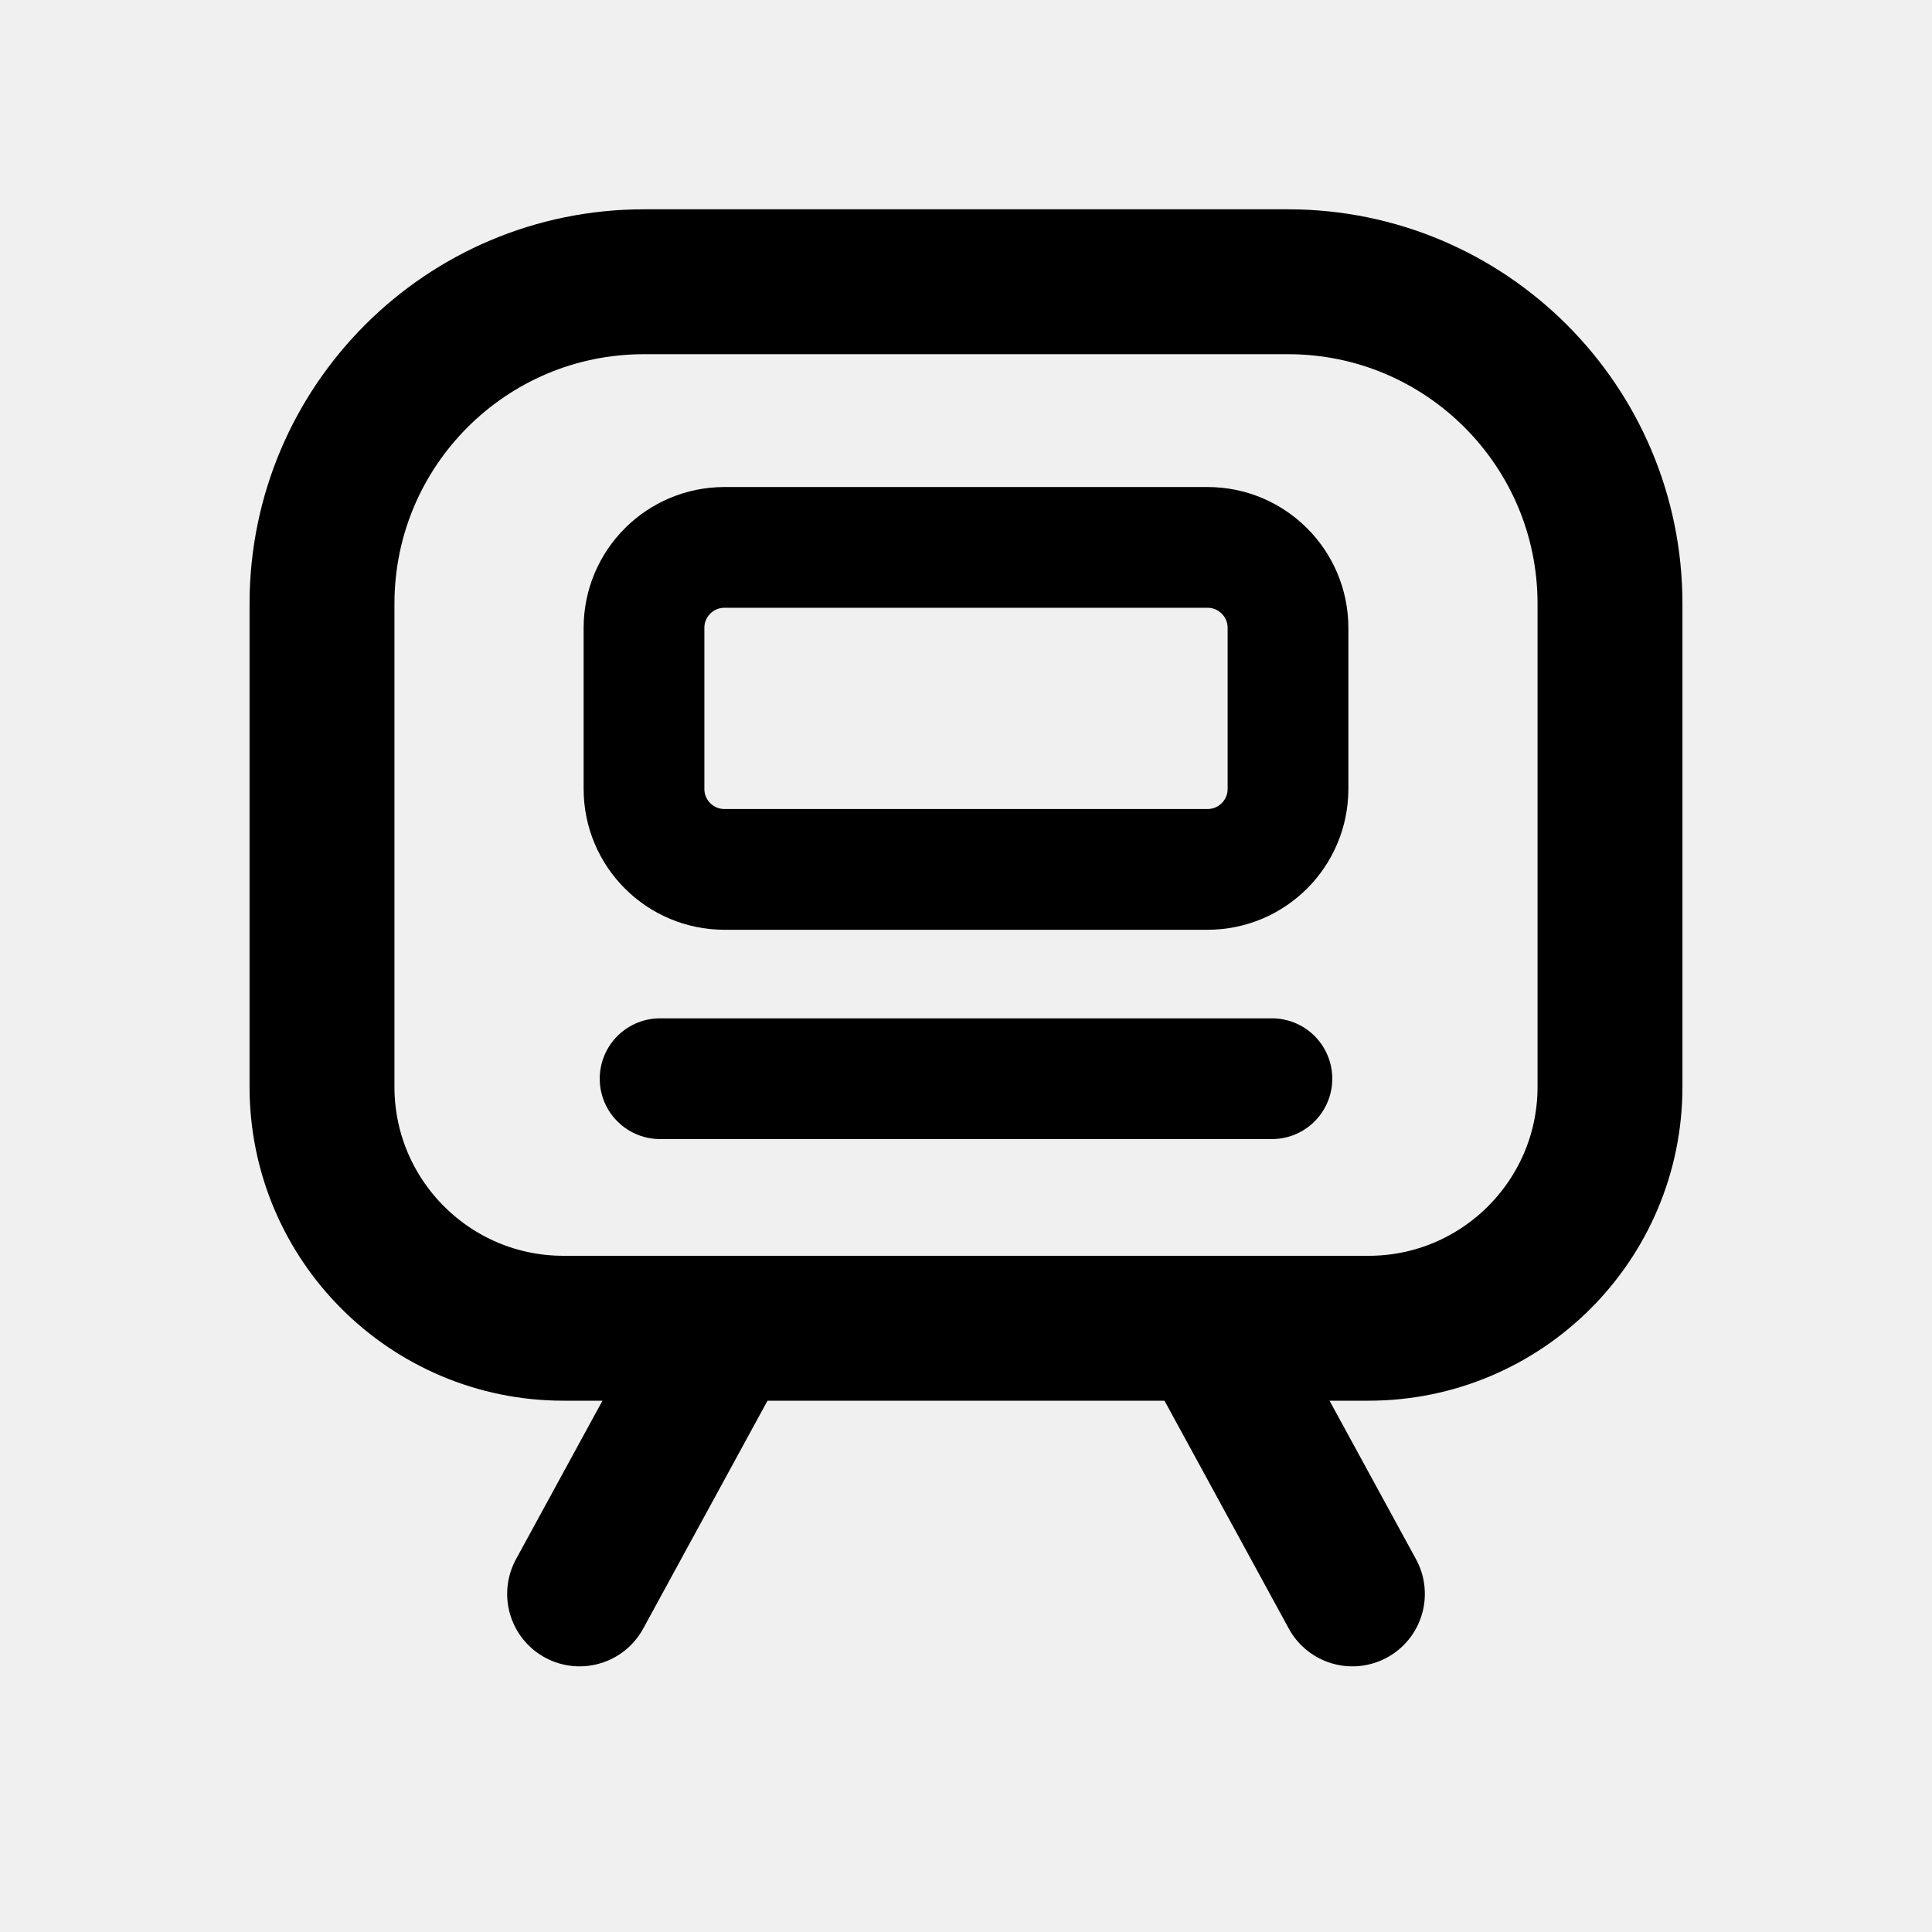
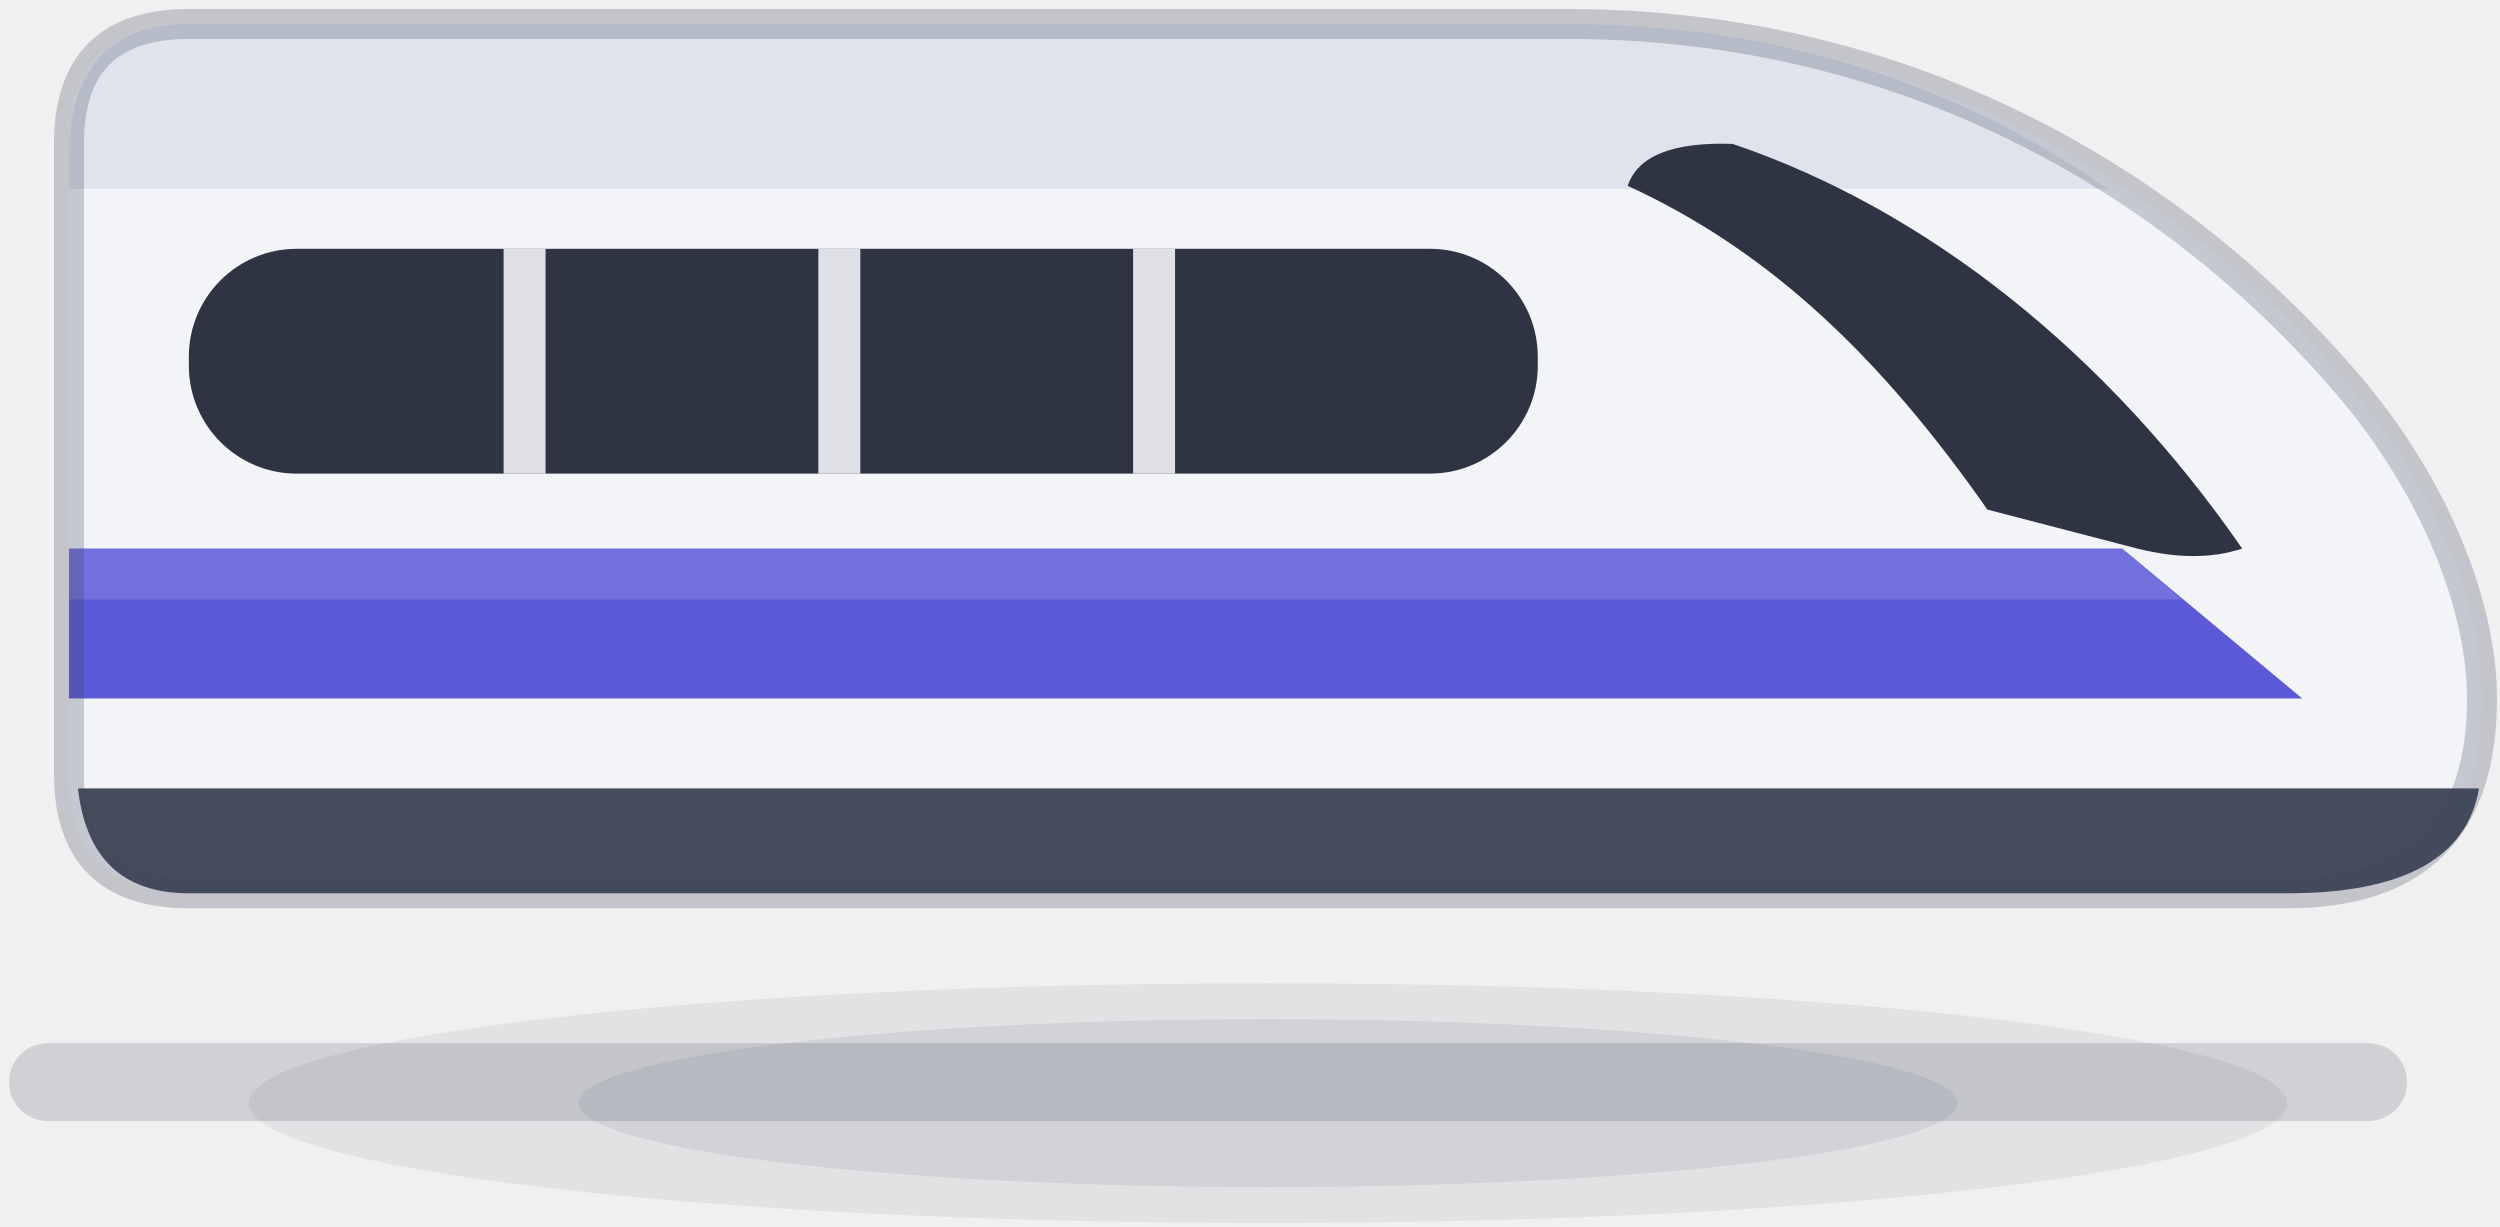
- <svg xmlns="http://www.w3.org/2000/svg" width="24" height="24" viewBox="0 0 24 24">
-   <path d="M8 3.5H16A4 4 0 0 1 20 7.5V13.5A3 3 0 0 1 17 16.5H7A3 3 0 0 1 4 13.5V7.5A4 4 0 0 1 8 3.5Z" fill="none" stroke="#000" stroke-width="1.8" stroke-linejoin="round" />
-   <path d="M9 6.8H15A1 1 0 0 1 16 7.8V9.8A1 1 0 0 1 15 10.8H9A1 1 0 0 1 8 9.8V7.8A1 1 0 0 1 9 6.8Z" fill="none" stroke="#000" stroke-width="1.5" stroke-linejoin="round" />
-   <path d="M8.2 13.4H15.8" fill="none" stroke="#000" stroke-width="1.5" stroke-linecap="round" />
-   <path d="M9 16.5 7.2 19.8M15 16.5 16.8 19.8" fill="none" stroke="#000" stroke-width="1.8" stroke-linecap="round" />
+ <svg xmlns="http://www.w3.org/2000/svg" width="83.4" height="40.9" viewBox="9.7 39.2 83.4 40.9">
+   <ellipse cx="52" cy="76" rx="34" ry="4" fill="#3A4356" opacity="0.08" />
+   <ellipse cx="52" cy="76" rx="23" ry="2.8" fill="#3A4356" opacity="0.10" />
+   <rect x="10" y="74" width="80" height="2.6" rx="1.3" fill="#3A4356" opacity="0.18" />
+   <path d="M12 44 Q12 40 16 40 L62 40 C73 40 82 45 88 52 C91 55.5 92.5 59.5 92.5 62.5 Q92.5 69 86 69 L16 69 Q12 69 12 65 Z" fill="#F2F4F8" />
+   <path d="M12 44.5 Q12 40 16 40 L62 40 C69 40 75 42 80 45.5 L12 45.5 Z" fill="#DFE4EC" />
+   <path d="M67.5 44 C74 46.2 80 51 84.5 57.5 Q83 58 81 57.5 L76 56.2 C72.5 51.2 68.8 47.6 64 45.4 Q64.5 43.9 67.5 44 Z" fill="#2E3442" />
+   <rect x="16" y="47.5" width="45" height="7.5" rx="3.6" fill="#2E3442" />
+   <rect x="26.5" y="47.5" width="1.4" height="7.5" fill="#F2F4F8" opacity="0.9" />
+   <rect x="37" y="47.5" width="1.4" height="7.5" fill="#F2F4F8" opacity="0.9" />
+   <rect x="47.5" y="47.5" width="1.4" height="7.5" fill="#F2F4F8" opacity="0.9" />
+   <path d="M12 57.5 L80.5 57.5 L86.5 62.5 L12 62.5 Z" fill="#5B59D6" />
+   <path d="M12 57.5 L80.5 57.5 L82.5 59.2 L12 59.2 Z" fill="#FFFFFF" opacity="0.14" />
+   <path d="M12.3 65.5 L92.4 65.5 Q91.8 69 86 69 L16 69 Q12.7 69 12.3 65.5 Z" fill="#454C5C" />
+   <path d="M12 44 Q12 40 16 40 L62 40 C73 40 82 45 88 52 C91 55.5 92.5 59.5 92.5 62.5 Q92.5 69 86 69 L16 69 Q12 69 12 65 Z" fill="none" stroke="#3A4356" stroke-width="1" opacity="0.25" stroke-linejoin="round" />
</svg>
